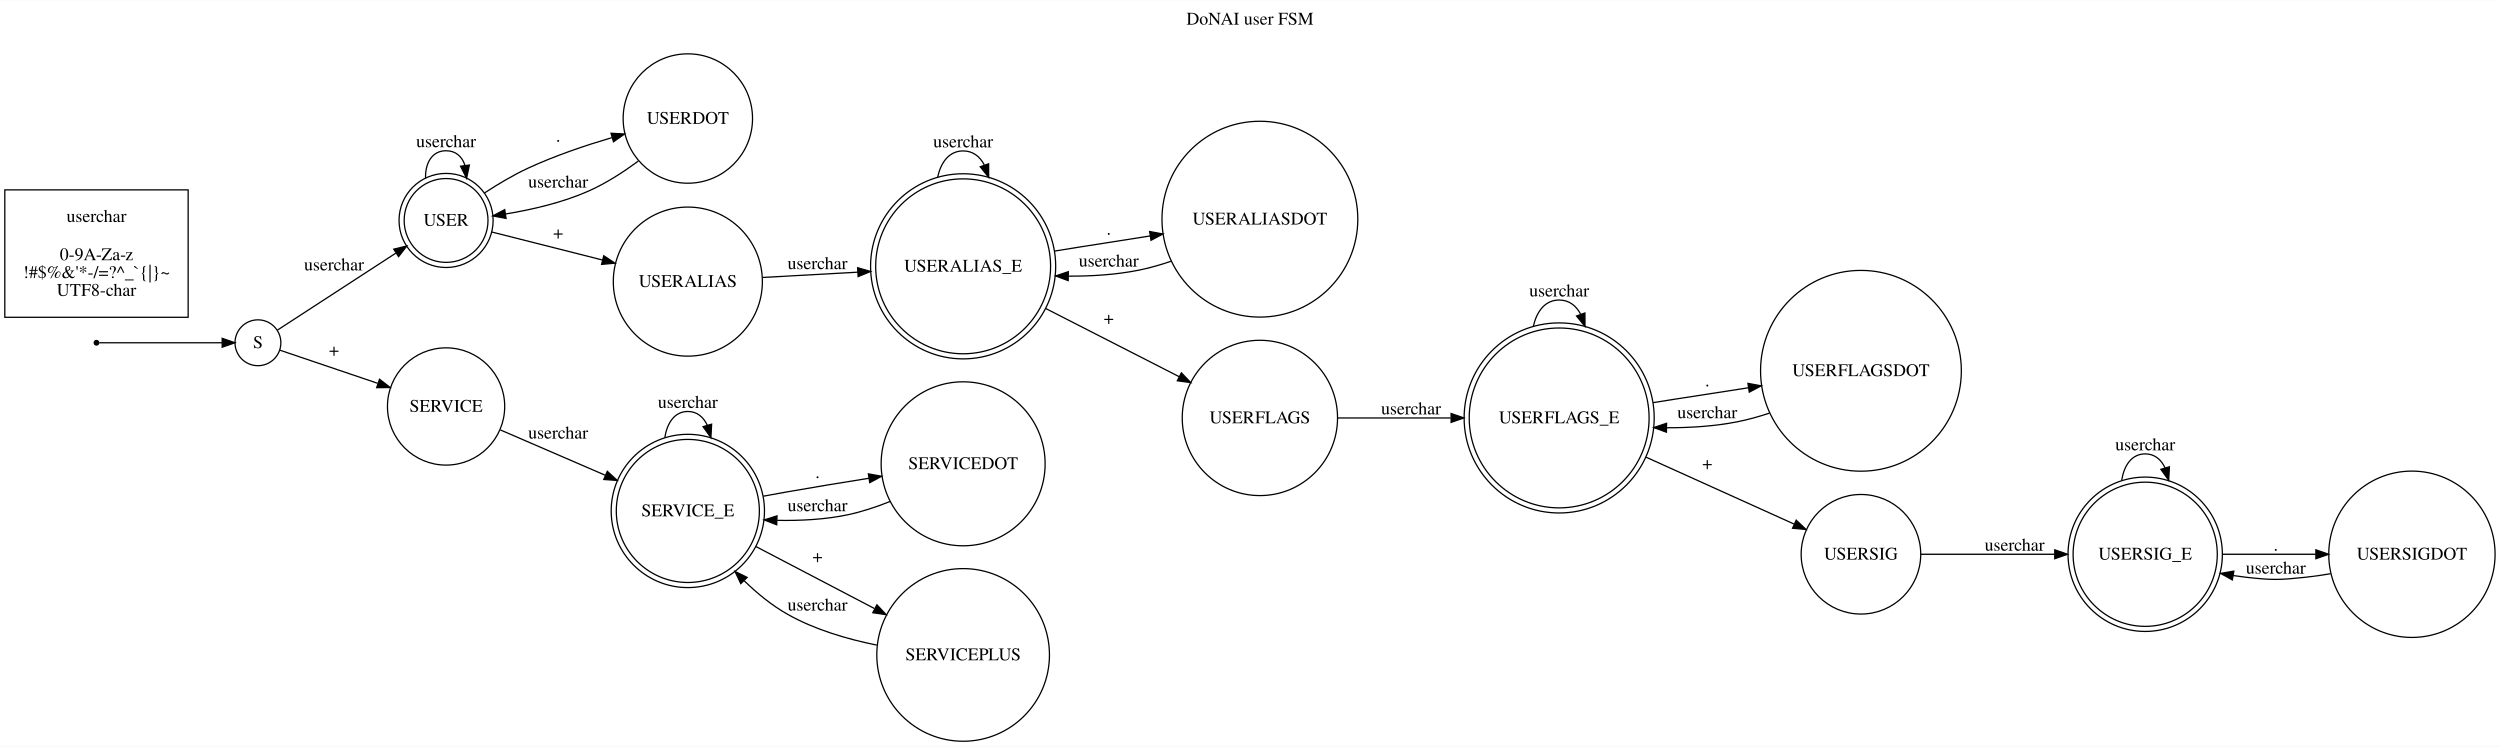
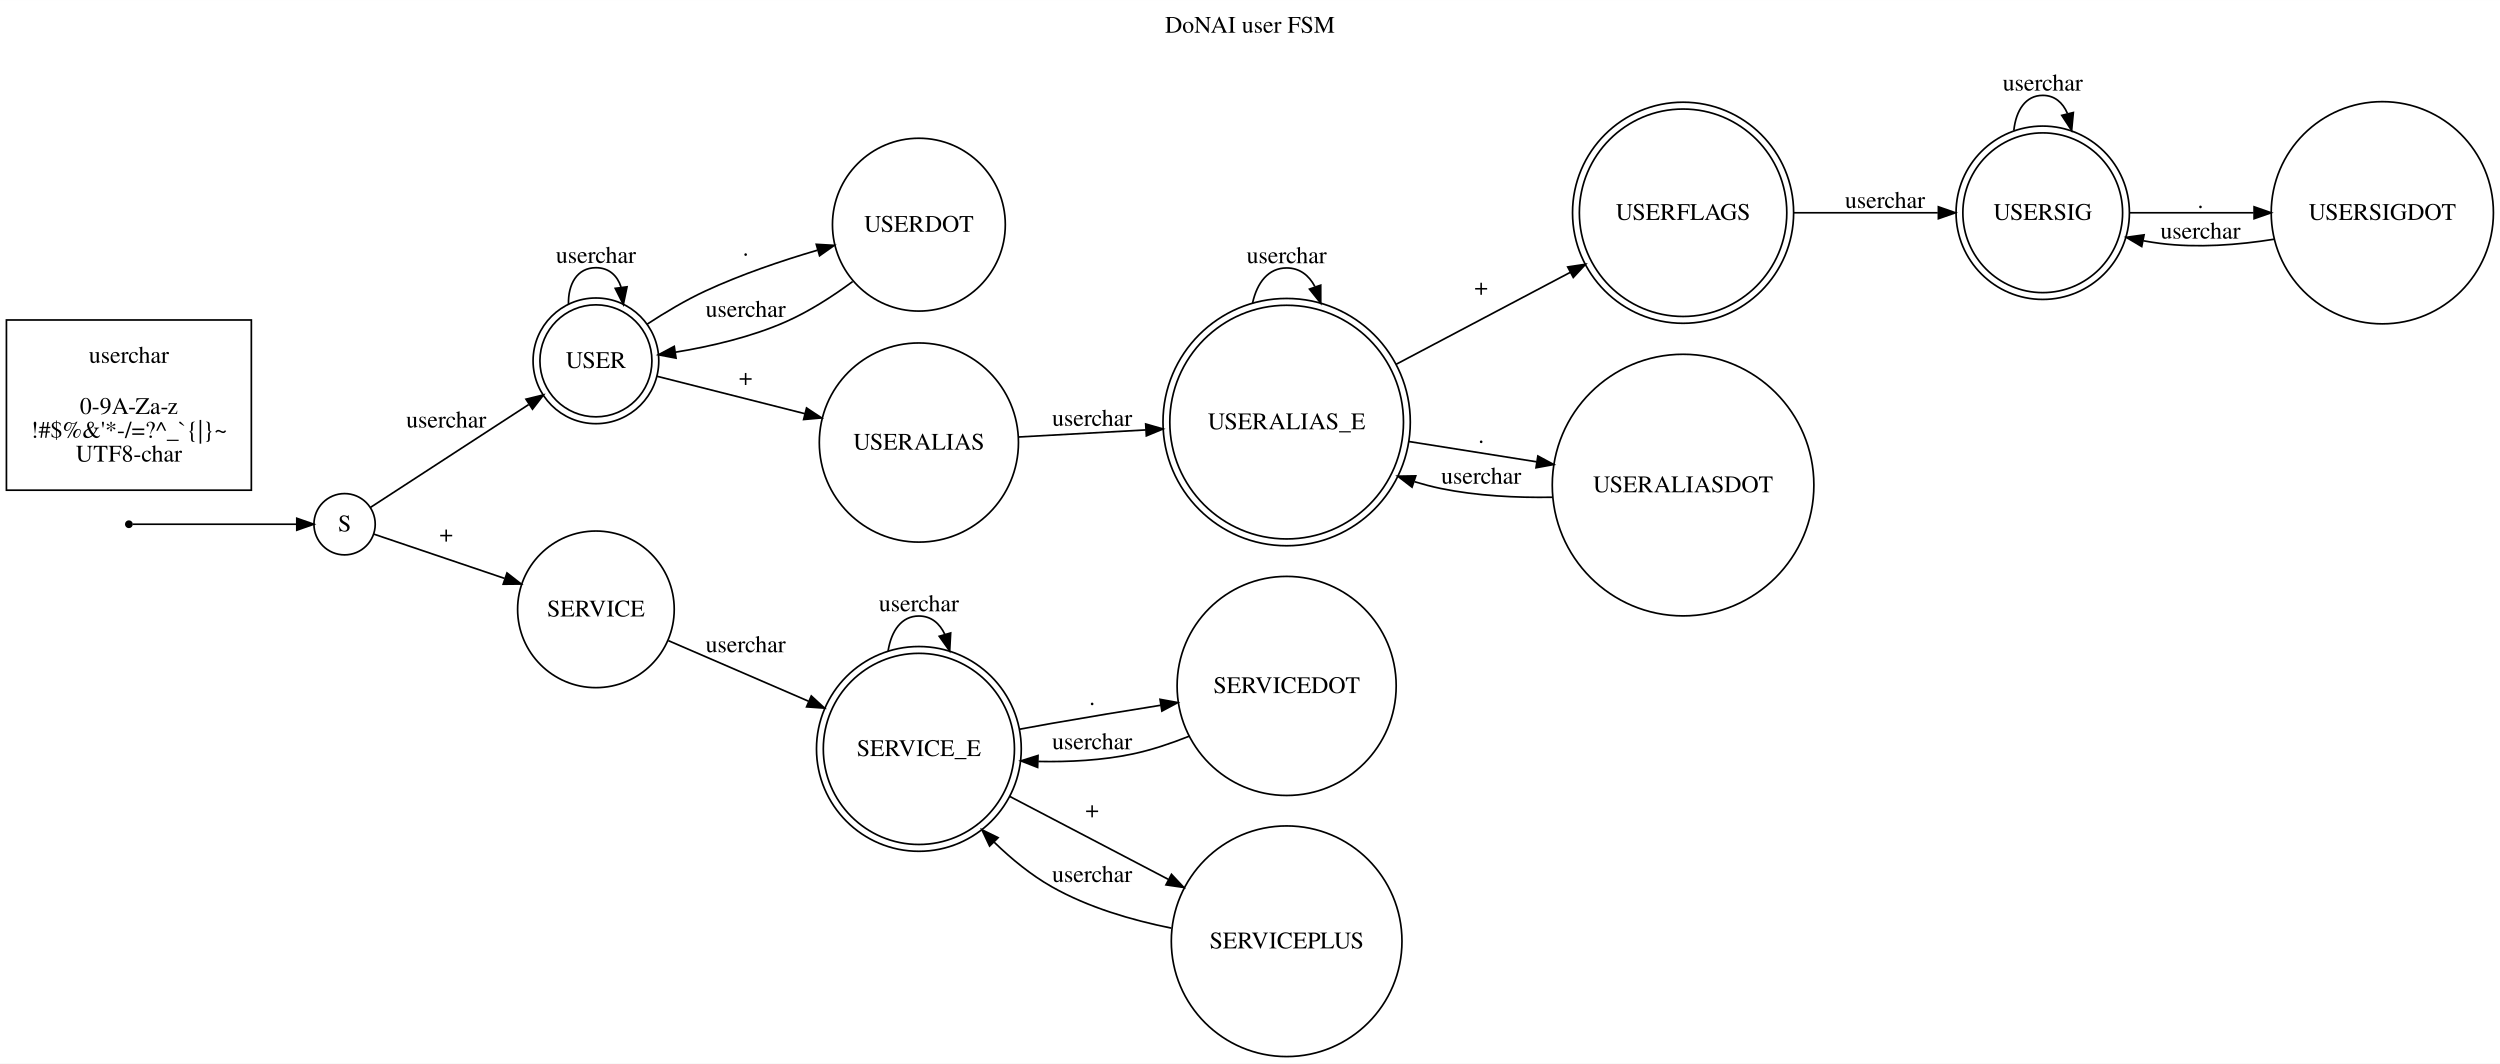
- <svg xmlns="http://www.w3.org/2000/svg" width="1962pt" height="586pt" viewBox="0.00 0.00 1962.15 585.77">
-   <g id="graph0" class="graph" transform="scale(1 1) rotate(0) translate(4 581.7656)">
-     <polygon fill="#ffffff" stroke="transparent" points="-4,4 -4,-581.766 1958.153,-581.766 1958.153,4 -4,4" />
-     <text text-anchor="middle" x="977.077" y="-562.566" font-family="Times,serif" font-size="14.00" fill="#000000">DoNAI user FSM</text>
+ <svg xmlns="http://www.w3.org/2000/svg" width="1469pt" height="625pt" viewBox="0.00 0.00 1468.79 624.84">
+   <g id="graph0" class="graph" transform="scale(1 1) rotate(0) translate(4 620.8405)">
+     <polygon fill="#ffffff" stroke="transparent" points="-4,4 -4,-620.841 1464.786,-620.841 1464.786,4 -4,4" />
+     <text text-anchor="middle" x="730.393" y="-601.64" font-family="Times,serif" font-size="14.00" fill="#000000">DoNAI user FSM</text>
    <g id="node1" class="node">
      <ellipse fill="none" stroke="#000000" cx="346.113" cy="-408.879" rx="32.902" ry="32.902" />
      <ellipse fill="none" stroke="#000000" cx="346.113" cy="-408.879" rx="36.925" ry="36.925" />
      <text text-anchor="middle" x="346.113" y="-404.679" font-family="Times,serif" font-size="14.00" fill="#000000">USER</text>
    </g>
    <g id="edge3" class="edge">
      <path fill="none" stroke="#000000" d="M330.004,-441.999C329.657,-453.893 335.027,-463.591 346.113,-463.591 353.735,-463.591 358.654,-459.007 360.872,-452.277" />
      <polygon fill="#000000" stroke="#000000" points="364.39,-452.369 362.222,-441.999 357.45,-451.458 364.39,-452.369" />
      <text text-anchor="middle" x="346.113" y="-466.391" font-family="Times,serif" font-size="14.00" fill="#000000">userchar</text>
    </g>
    <g id="node8" class="node">
      <ellipse fill="none" stroke="#000000" cx="535.858" cy="-488.879" rx="50.774" ry="50.774" />
      <text text-anchor="middle" x="535.858" y="-484.679" font-family="Times,serif" font-size="14.00" fill="#000000">USERDOT</text>
    </g>
    <g id="edge4" class="edge">
      <path fill="none" stroke="#000000" d="M376.209,-430.425C386.68,-437.278 398.724,-444.474 410.367,-449.879 431.178,-459.541 455.006,-467.63 476.268,-473.892" />
      <polygon fill="#000000" stroke="#000000" points="475.577,-477.334 486.155,-476.728 477.508,-470.606 475.577,-477.334" />
      <text text-anchor="middle" x="434.074" y="-470.679" font-family="Times,serif" font-size="14.00" fill="#000000">.</text>
    </g>
    <g id="node9" class="node">
      <ellipse fill="none" stroke="#000000" cx="535.858" cy="-360.879" rx="58.502" ry="58.502" />
      <text text-anchor="middle" x="535.858" y="-356.679" font-family="Times,serif" font-size="14.00" fill="#000000">USERALIAS</text>
    </g>
    <g id="edge6" class="edge">
      <path fill="none" stroke="#000000" d="M381.803,-399.85C406.301,-393.653 439.565,-385.238 468.914,-377.813" />
      <polygon fill="#000000" stroke="#000000" points="469.863,-381.184 478.699,-375.338 468.146,-374.398 469.863,-381.184" />
      <text text-anchor="middle" x="434.074" y="-394.679" font-family="Times,serif" font-size="14.00" fill="#000000">+</text>
    </g>
    <g id="node2" class="node">
      <ellipse fill="none" stroke="#000000" cx="751.923" cy="-372.879" rx="68.644" ry="68.644" />
      <ellipse fill="none" stroke="#000000" cx="751.923" cy="-372.879" rx="72.648" ry="72.648" />
      <text text-anchor="middle" x="751.923" y="-368.679" font-family="Times,serif" font-size="14.00" fill="#000000">USERALIAS_E</text>
    </g>
    <g id="edge8" class="edge">
      <path fill="none" stroke="#000000" d="M731.884,-442.755C734.556,-454.961 741.236,-463.452 751.923,-463.452 759.438,-463.452 764.971,-459.255 768.523,-452.519" />
      <polygon fill="#000000" stroke="#000000" points="771.941,-453.35 771.962,-442.755 765.339,-451.024 771.941,-453.35" />
      <text text-anchor="middle" x="751.923" y="-466.252" font-family="Times,serif" font-size="14.00" fill="#000000">userchar</text>
    </g>
+     <g id="node3" class="node">
+       <ellipse fill="none" stroke="#000000" cx="984.836" cy="-495.879" rx="60.934" ry="60.934" />
+       <ellipse fill="none" stroke="#000000" cx="984.836" cy="-495.879" rx="64.948" ry="64.948" />
+       <text text-anchor="middle" x="984.836" y="-491.679" font-family="Times,serif" font-size="14.00" fill="#000000">USERFLAGS</text>
+     </g>
+     <g id="edge11" class="edge">
+       <path fill="none" stroke="#000000" d="M816.184,-406.815C848.062,-423.649 886.518,-443.957 918.653,-460.928" />
+       <polygon fill="#000000" stroke="#000000" points="917.062,-464.045 927.539,-465.62 920.331,-457.856 917.062,-464.045" />
+       <text text-anchor="middle" x="866.204" y="-447.679" font-family="Times,serif" font-size="14.00" fill="#000000">+</text>
+     </g>
    <g id="node10" class="node">
-       <ellipse fill="none" stroke="#000000" cx="984.836" cy="-409.879" rx="76.85" ry="76.85" />
-       <text text-anchor="middle" x="984.836" y="-405.679" font-family="Times,serif" font-size="14.00" fill="#000000">USERALIASDOT</text>
+       <ellipse fill="none" stroke="#000000" cx="984.836" cy="-335.879" rx="76.85" ry="76.85" />
+       <text text-anchor="middle" x="984.836" y="-331.679" font-family="Times,serif" font-size="14.00" fill="#000000">USERALIASDOT</text>
    </g>
    <g id="edge9" class="edge">
-       <path fill="none" stroke="#000000" d="M823.601,-384.822C829.989,-385.865 836.359,-386.896 842.497,-387.879 860.706,-390.793 880.235,-393.855 898.814,-396.736" />
-       <polygon fill="#000000" stroke="#000000" points="898.308,-400.199 908.726,-398.27 899.379,-393.282 898.308,-400.199" />
-       <text text-anchor="middle" x="866.204" y="-397.679" font-family="Times,serif" font-size="14.00" fill="#000000">.</text>
+       <path fill="none" stroke="#000000" d="M823.705,-361.476C847.436,-357.706 874.083,-353.473 898.771,-349.551" />
+       <polygon fill="#000000" stroke="#000000" points="899.524,-352.975 908.851,-347.949 898.426,-346.062 899.524,-352.975" />
+       <text text-anchor="middle" x="866.204" y="-360.679" font-family="Times,serif" font-size="14.00" fill="#000000">.</text>
+     </g>
+     <g id="node4" class="node">
+       <ellipse fill="none" stroke="#000000" cx="1196.137" cy="-495.879" rx="46.927" ry="46.927" />
+       <ellipse fill="none" stroke="#000000" cx="1196.137" cy="-495.879" rx="50.924" ry="50.924" />
+       <text text-anchor="middle" x="1196.137" y="-491.679" font-family="Times,serif" font-size="14.00" fill="#000000">USERSIG</text>
+     </g>
+     <g id="edge12" class="edge">
+       <path fill="none" stroke="#000000" d="M1049.669,-495.879C1076.658,-495.879 1107.846,-495.879 1134.488,-495.879" />
+       <polygon fill="#000000" stroke="#000000" points="1134.838,-499.379 1144.838,-495.879 1134.838,-492.379 1134.838,-499.379" />
+       <text text-anchor="middle" x="1103.468" y="-498.679" font-family="Times,serif" font-size="14.00" fill="#000000">userchar</text>
+     </g>
+     <g id="edge13" class="edge">
+       <path fill="none" stroke="#000000" d="M1179.157,-544.216C1180.415,-556.041 1186.075,-564.841 1196.137,-564.841 1203.055,-564.841 1207.892,-560.681 1210.649,-554.239" />
+       <polygon fill="#000000" stroke="#000000" points="1214.124,-554.763 1213.118,-544.216 1207.327,-553.088 1214.124,-554.763" />
+       <text text-anchor="middle" x="1196.137" y="-567.64" font-family="Times,serif" font-size="14.00" fill="#000000">userchar</text>
    </g>
    <g id="node11" class="node">
-       <ellipse fill="none" stroke="#000000" cx="984.836" cy="-253.879" rx="60.948" ry="60.948" />
-       <text text-anchor="middle" x="984.836" y="-249.679" font-family="Times,serif" font-size="14.00" fill="#000000">USERFLAGS</text>
-     </g>
-     <g id="edge11" class="edge">
-       <path fill="none" stroke="#000000" d="M816.803,-339.731C849.53,-323.009 889.068,-302.808 921.568,-286.204" />
-       <polygon fill="#000000" stroke="#000000" points="923.224,-289.288 930.536,-281.622 920.039,-283.055 923.224,-289.288" />
-       <text text-anchor="middle" x="866.204" y="-327.679" font-family="Times,serif" font-size="14.00" fill="#000000">+</text>
-     </g>
-     <g id="node3" class="node">
-       <ellipse fill="none" stroke="#000000" cx="1219.723" cy="-253.879" rx="70.592" ry="70.592" />
-       <ellipse fill="none" stroke="#000000" cx="1219.723" cy="-253.879" rx="74.594" ry="74.594" />
-       <text text-anchor="middle" x="1219.723" y="-249.679" font-family="Times,serif" font-size="14.00" fill="#000000">USERFLAGS_E</text>
-     </g>
-     <g id="edge13" class="edge">
-       <path fill="none" stroke="#000000" d="M1199.418,-325.666C1202.193,-337.929 1208.961,-346.426 1219.723,-346.426 1227.29,-346.426 1232.882,-342.225 1236.5,-335.468" />
-       <polygon fill="#000000" stroke="#000000" points="1239.935,-336.26 1240.027,-325.666 1233.348,-333.89 1239.935,-336.26" />
-       <text text-anchor="middle" x="1219.723" y="-349.226" font-family="Times,serif" font-size="14.00" fill="#000000">userchar</text>
-     </g>
-     <g id="node12" class="node">
-       <ellipse fill="none" stroke="#000000" cx="1456.582" cy="-290.879" rx="78.797" ry="78.797" />
-       <text text-anchor="middle" x="1456.582" y="-286.679" font-family="Times,serif" font-size="14.00" fill="#000000">USERFLAGSDOT</text>
+       <ellipse fill="none" stroke="#000000" cx="1395.65" cy="-495.879" rx="65.274" ry="65.274" />
+       <text text-anchor="middle" x="1395.65" y="-491.679" font-family="Times,serif" font-size="14.00" fill="#000000">USERSIGDOT</text>
    </g>
    <g id="edge14" class="edge">
-       <path fill="none" stroke="#000000" d="M1293.465,-265.895C1299.824,-266.912 1306.16,-267.918 1312.27,-268.879 1330.415,-271.732 1349.852,-274.733 1368.396,-277.57" />
-       <polygon fill="#000000" stroke="#000000" points="1367.881,-281.031 1378.295,-279.081 1368.938,-274.112 1367.881,-281.031" />
-       <text text-anchor="middle" x="1335.977" y="-278.679" font-family="Times,serif" font-size="14.00" fill="#000000">.</text>
-     </g>
-     <g id="node13" class="node">
-       <ellipse fill="none" stroke="#000000" cx="1456.582" cy="-146.879" rx="46.924" ry="46.924" />
-       <text text-anchor="middle" x="1456.582" y="-142.679" font-family="Times,serif" font-size="14.00" fill="#000000">USERSIG</text>
-     </g>
-     <g id="edge16" class="edge">
-       <path fill="none" stroke="#000000" d="M1287.915,-223.073C1324.891,-206.369 1369.889,-186.042 1404.104,-170.585" />
-       <polygon fill="#000000" stroke="#000000" points="1405.78,-173.669 1413.453,-166.362 1402.899,-167.29 1405.78,-173.669" />
-       <text text-anchor="middle" x="1335.977" y="-213.679" font-family="Times,serif" font-size="14.00" fill="#000000">+</text>
-     </g>
-     <g id="node4" class="node">
-       <ellipse fill="none" stroke="#000000" cx="1679.68" cy="-146.879" rx="56.586" ry="56.586" />
-       <ellipse fill="none" stroke="#000000" cx="1679.68" cy="-146.879" rx="60.572" ry="60.572" />
-       <text text-anchor="middle" x="1679.68" y="-142.679" font-family="Times,serif" font-size="14.00" fill="#000000">USERSIG_E</text>
-     </g>
-     <g id="edge18" class="edge">
-       <path fill="none" stroke="#000000" d="M1661.228,-204.941C1663.17,-216.996 1669.321,-225.664 1679.68,-225.664 1686.964,-225.664 1692.168,-221.379 1695.29,-214.644" />
-       <polygon fill="#000000" stroke="#000000" points="1698.68,-215.522 1698.133,-204.941 1691.963,-213.554 1698.68,-215.522" />
-       <text text-anchor="middle" x="1679.68" y="-228.464" font-family="Times,serif" font-size="14.00" fill="#000000">userchar</text>
-     </g>
-     <g id="node14" class="node">
-       <ellipse fill="none" stroke="#000000" cx="1889.017" cy="-146.879" rx="65.274" ry="65.274" />
-       <text text-anchor="middle" x="1889.017" y="-142.679" font-family="Times,serif" font-size="14.00" fill="#000000">USERSIGDOT</text>
-     </g>
-     <g id="edge19" class="edge">
-       <path fill="none" stroke="#000000" d="M1740.51,-146.879C1763.326,-146.879 1789.533,-146.879 1813.519,-146.879" />
-       <polygon fill="#000000" stroke="#000000" points="1813.647,-150.379 1823.647,-146.879 1813.647,-143.379 1813.647,-150.379" />
-       <text text-anchor="middle" x="1782.173" y="-149.679" font-family="Times,serif" font-size="14.00" fill="#000000">.</text>
+       <path fill="none" stroke="#000000" d="M1247.257,-495.879C1269.381,-495.879 1295.731,-495.879 1320.044,-495.879" />
+       <polygon fill="#000000" stroke="#000000" points="1320.321,-499.379 1330.321,-495.879 1320.321,-492.379 1320.321,-499.379" />
+       <text text-anchor="middle" x="1288.806" y="-498.679" font-family="Times,serif" font-size="14.00" fill="#000000">.</text>
    </g>
    <g id="node5" class="node">
      <ellipse fill="none" stroke="#000000" cx="535.858" cy="-180.879" rx="56.15" ry="56.15" />
      <ellipse fill="none" stroke="#000000" cx="535.858" cy="-180.879" rx="60.155" ry="60.155" />
      <text text-anchor="middle" x="535.858" y="-176.679" font-family="Times,serif" font-size="14.00" fill="#000000">SERVICE_E</text>
    </g>
-     <g id="edge23" class="edge">
+     <g id="edge18" class="edge">
      <path fill="none" stroke="#000000" d="M517.767,-238.419C519.672,-250.365 525.702,-258.956 535.858,-258.956 542.999,-258.956 548.1,-254.709 551.162,-248.035" />
      <polygon fill="#000000" stroke="#000000" points="554.527,-248.998 553.949,-238.419 547.803,-247.049 554.527,-248.998" />
      <text text-anchor="middle" x="535.858" y="-261.756" font-family="Times,serif" font-size="14.00" fill="#000000">userchar</text>
    </g>
-     <g id="node16" class="node">
+     <g id="node13" class="node">
      <ellipse fill="none" stroke="#000000" cx="751.923" cy="-217.879" rx="64.357" ry="64.357" />
      <text text-anchor="middle" x="751.923" y="-213.679" font-family="Times,serif" font-size="14.00" fill="#000000">SERVICEDOT</text>
    </g>
-     <g id="edge24" class="edge">
+     <g id="edge19" class="edge">
      <path fill="none" stroke="#000000" d="M595.078,-192.46C601.438,-193.643 607.818,-194.804 613.935,-195.879 634.673,-199.523 657.211,-203.225 677.945,-206.527" />
      <polygon fill="#000000" stroke="#000000" points="677.538,-210.006 687.962,-208.114 678.633,-203.092 677.538,-210.006" />
      <text text-anchor="middle" x="637.642" y="-206.679" font-family="Times,serif" font-size="14.00" fill="#000000">.</text>
    </g>
-     <g id="node17" class="node">
+     <g id="node14" class="node">
      <ellipse fill="none" stroke="#000000" cx="751.923" cy="-67.879" rx="67.757" ry="67.757" />
      <text text-anchor="middle" x="751.923" y="-63.679" font-family="Times,serif" font-size="14.00" fill="#000000">SERVICEPLUS</text>
    </g>
-     <g id="edge26" class="edge">
+     <g id="edge21" class="edge">
      <path fill="none" stroke="#000000" d="M589.267,-152.946C617.354,-138.257 652.124,-120.073 682.299,-104.291" />
      <polygon fill="#000000" stroke="#000000" points="684.264,-107.213 691.504,-99.478 681.02,-101.01 684.264,-107.213" />
      <text text-anchor="middle" x="637.642" y="-140.679" font-family="Times,serif" font-size="14.00" fill="#000000">+</text>
    </g>
    <g id="node6" class="node">
      <ellipse fill="#000000" stroke="#000000" cx="71.723" cy="-312.879" rx="1.8" ry="1.8" />
    </g>
    <g id="node7" class="node">
      <ellipse fill="none" stroke="#000000" cx="198.445" cy="-312.879" rx="18" ry="18" />
      <text text-anchor="middle" x="198.445" y="-308.679" font-family="Times,serif" font-size="14.00" fill="#000000">S</text>
    </g>
    <g id="edge1" class="edge">
      <path fill="none" stroke="#000000" d="M73.922,-312.879C85.192,-312.879 137.216,-312.879 170.354,-312.879" />
      <polygon fill="#000000" stroke="#000000" points="170.373,-316.379 180.373,-312.879 170.373,-309.379 170.373,-316.379" />
    </g>
    <g id="edge2" class="edge">
      <path fill="none" stroke="#000000" d="M213.692,-322.791C235.422,-336.918 276.049,-363.329 306.596,-383.188" />
      <polygon fill="#000000" stroke="#000000" points="305.028,-386.344 315.32,-388.86 308.844,-380.475 305.028,-386.344" />
      <text text-anchor="middle" x="258.152" y="-369.679" font-family="Times,serif" font-size="14.00" fill="#000000">userchar</text>
    </g>
-     <g id="node15" class="node">
+     <g id="node12" class="node">
      <ellipse fill="none" stroke="#000000" cx="346.113" cy="-262.879" rx="46.009" ry="46.009" />
      <text text-anchor="middle" x="346.113" y="-258.679" font-family="Times,serif" font-size="14.00" fill="#000000">SERVICE</text>
    </g>
-     <g id="edge21" class="edge">
+     <g id="edge16" class="edge">
      <path fill="none" stroke="#000000" d="M215.674,-307.045C234.443,-300.69 265.409,-290.205 292.46,-281.045" />
      <polygon fill="#000000" stroke="#000000" points="293.87,-284.263 302.219,-277.741 291.625,-277.633 293.87,-284.263" />
      <text text-anchor="middle" x="258.152" y="-302.679" font-family="Times,serif" font-size="14.00" fill="#000000">+</text>
    </g>
    <g id="edge5" class="edge">
      <path fill="none" stroke="#000000" d="M496.966,-455.477C485.036,-446.659 471.438,-437.927 457.781,-431.879 437.421,-422.863 413.392,-417.329 392.849,-413.959" />
      <polygon fill="#000000" stroke="#000000" points="393.182,-410.469 382.77,-412.429 392.132,-417.39 393.182,-410.469" />
      <text text-anchor="middle" x="434.074" y="-434.679" font-family="Times,serif" font-size="14.00" fill="#000000">userchar</text>
    </g>
    <g id="edge7" class="edge">
      <path fill="none" stroke="#000000" d="M594.613,-364.142C617.568,-365.417 644.3,-366.901 669.145,-368.281" />
      <polygon fill="#000000" stroke="#000000" points="669.113,-371.785 679.292,-368.845 669.501,-364.796 669.113,-371.785" />
      <text text-anchor="middle" x="637.642" y="-370.679" font-family="Times,serif" font-size="14.00" fill="#000000">userchar</text>
    </g>
    <g id="edge10" class="edge">
-       <path fill="none" stroke="#000000" d="M915.072,-376.847C906.742,-373.997 898.237,-371.561 889.911,-369.879 872.175,-366.294 852.895,-365.086 834.526,-365.163" />
-       <polygon fill="#000000" stroke="#000000" points="834.371,-361.665 824.431,-365.331 834.487,-368.664 834.371,-361.665" />
-       <text text-anchor="middle" x="866.204" y="-372.679" font-family="Times,serif" font-size="14.00" fill="#000000">userchar</text>
-     </g>
-     <g id="edge12" class="edge">
-       <path fill="none" stroke="#000000" d="M1045.631,-253.879C1072.746,-253.879 1105.159,-253.879 1134.626,-253.879" />
-       <polygon fill="#000000" stroke="#000000" points="1134.912,-257.379 1144.912,-253.879 1134.912,-250.379 1134.912,-257.379" />
-       <text text-anchor="middle" x="1103.468" y="-256.679" font-family="Times,serif" font-size="14.00" fill="#000000">userchar</text>
+       <path fill="none" stroke="#000000" d="M908.174,-328.739C886.74,-328.378 863.556,-329.538 842.497,-333.879 837.388,-334.932 832.212,-336.287 827.058,-337.857" />
+       <polygon fill="#000000" stroke="#000000" points="825.591,-334.655 817.195,-341.118 827.788,-341.301 825.591,-334.655" />
+       <text text-anchor="middle" x="866.204" y="-336.679" font-family="Times,serif" font-size="14.00" fill="#000000">userchar</text>
    </g>
    <g id="edge15" class="edge">
-       <path fill="none" stroke="#000000" d="M1384.792,-257.666C1376.468,-254.893 1367.985,-252.525 1359.684,-250.879 1341.882,-247.349 1322.557,-246.133 1304.112,-246.183" />
-       <polygon fill="#000000" stroke="#000000" points="1303.918,-242.685 1293.971,-246.333 1304.022,-249.684 1303.918,-242.685" />
-       <text text-anchor="middle" x="1335.977" y="-253.679" font-family="Times,serif" font-size="14.00" fill="#000000">userchar</text>
+       <path fill="none" stroke="#000000" d="M1332.268,-480.35C1310.938,-476.934 1286.998,-475.068 1265.099,-477.879 1261.847,-478.296 1258.529,-478.82 1255.194,-479.424" />
+       <polygon fill="#000000" stroke="#000000" points="1254.292,-476.035 1245.185,-481.449 1255.68,-482.896 1254.292,-476.035" />
+       <text text-anchor="middle" x="1288.806" y="-480.679" font-family="Times,serif" font-size="14.00" fill="#000000">userchar</text>
    </g>
    <g id="edge17" class="edge">
-       <path fill="none" stroke="#000000" d="M1503.623,-146.879C1533.977,-146.879 1574.041,-146.879 1608.281,-146.879" />
-       <polygon fill="#000000" stroke="#000000" points="1608.703,-150.379 1618.703,-146.879 1608.703,-143.379 1608.703,-150.379" />
-       <text text-anchor="middle" x="1577.188" y="-149.679" font-family="Times,serif" font-size="14.00" fill="#000000">userchar</text>
-     </g>
-     <g id="edge20" class="edge">
-       <path fill="none" stroke="#000000" d="M1825.242,-131.635C1818.733,-130.511 1812.194,-129.554 1805.88,-128.879 1784.927,-126.636 1779.406,-126.517 1758.466,-128.879 1755.259,-129.24 1751.993,-129.682 1748.703,-130.187" />
-       <polygon fill="#000000" stroke="#000000" points="1748.072,-126.744 1738.802,-131.874 1749.247,-133.645 1748.072,-126.744" />
-       <text text-anchor="middle" x="1782.173" y="-131.679" font-family="Times,serif" font-size="14.00" fill="#000000">userchar</text>
-     </g>
-     <g id="edge22" class="edge">
      <path fill="none" stroke="#000000" d="M388.695,-244.476C412.935,-234.001 443.797,-220.663 470.992,-208.911" />
      <polygon fill="#000000" stroke="#000000" points="472.651,-212.007 480.442,-204.827 469.874,-205.582 472.651,-212.007" />
      <text text-anchor="middle" x="434.074" y="-237.679" font-family="Times,serif" font-size="14.00" fill="#000000">userchar</text>
    </g>
-     <g id="edge25" class="edge">
+     <g id="edge20" class="edge">
      <path fill="none" stroke="#000000" d="M694.65,-188.354C683.847,-184.014 672.45,-180.221 661.349,-177.879 643.62,-174.138 624.17,-173.144 605.986,-173.506" />
      <polygon fill="#000000" stroke="#000000" points="605.619,-170.017 595.743,-173.852 605.855,-177.013 605.619,-170.017" />
      <text text-anchor="middle" x="637.642" y="-180.679" font-family="Times,serif" font-size="14.00" fill="#000000">userchar</text>
    </g>
-     <g id="edge27" class="edge">
+     <g id="edge22" class="edge">
      <path fill="none" stroke="#000000" d="M684.131,-75.602C660.805,-80.288 635.221,-87.809 613.935,-99.879 601.767,-106.778 590.297,-116.157 580.086,-126.087" />
      <polygon fill="#000000" stroke="#000000" points="577.414,-123.812 572.881,-133.388 582.396,-128.729 577.414,-123.812" />
      <text text-anchor="middle" x="637.642" y="-102.679" font-family="Times,serif" font-size="14.00" fill="#000000">userchar</text>
    </g>
-     <g id="node18" class="node">
+     <g id="node15" class="node">
      <polygon fill="none" stroke="#000000" points="143.669,-432.879 -.223,-432.879 -.223,-332.879 143.669,-332.879 143.669,-432.879" />
      <text text-anchor="middle" x="71.723" y="-407.679" font-family="Times,serif" font-size="14.00" fill="#000000">userchar </text>
      <text text-anchor="middle" x="71.723" y="-377.679" font-family="Times,serif" font-size="14.00" fill="#000000">0-9A-Za-z</text>
      <text text-anchor="middle" x="71.723" y="-363.679" font-family="Times,serif" font-size="14.00" fill="#000000">!#$%&amp;'*-/=?^_`{|}~</text>
      <text text-anchor="middle" x="71.723" y="-349.679" font-family="Times,serif" font-size="14.00" fill="#000000">UTF8-char</text>
    </g>
  </g>
</svg>
